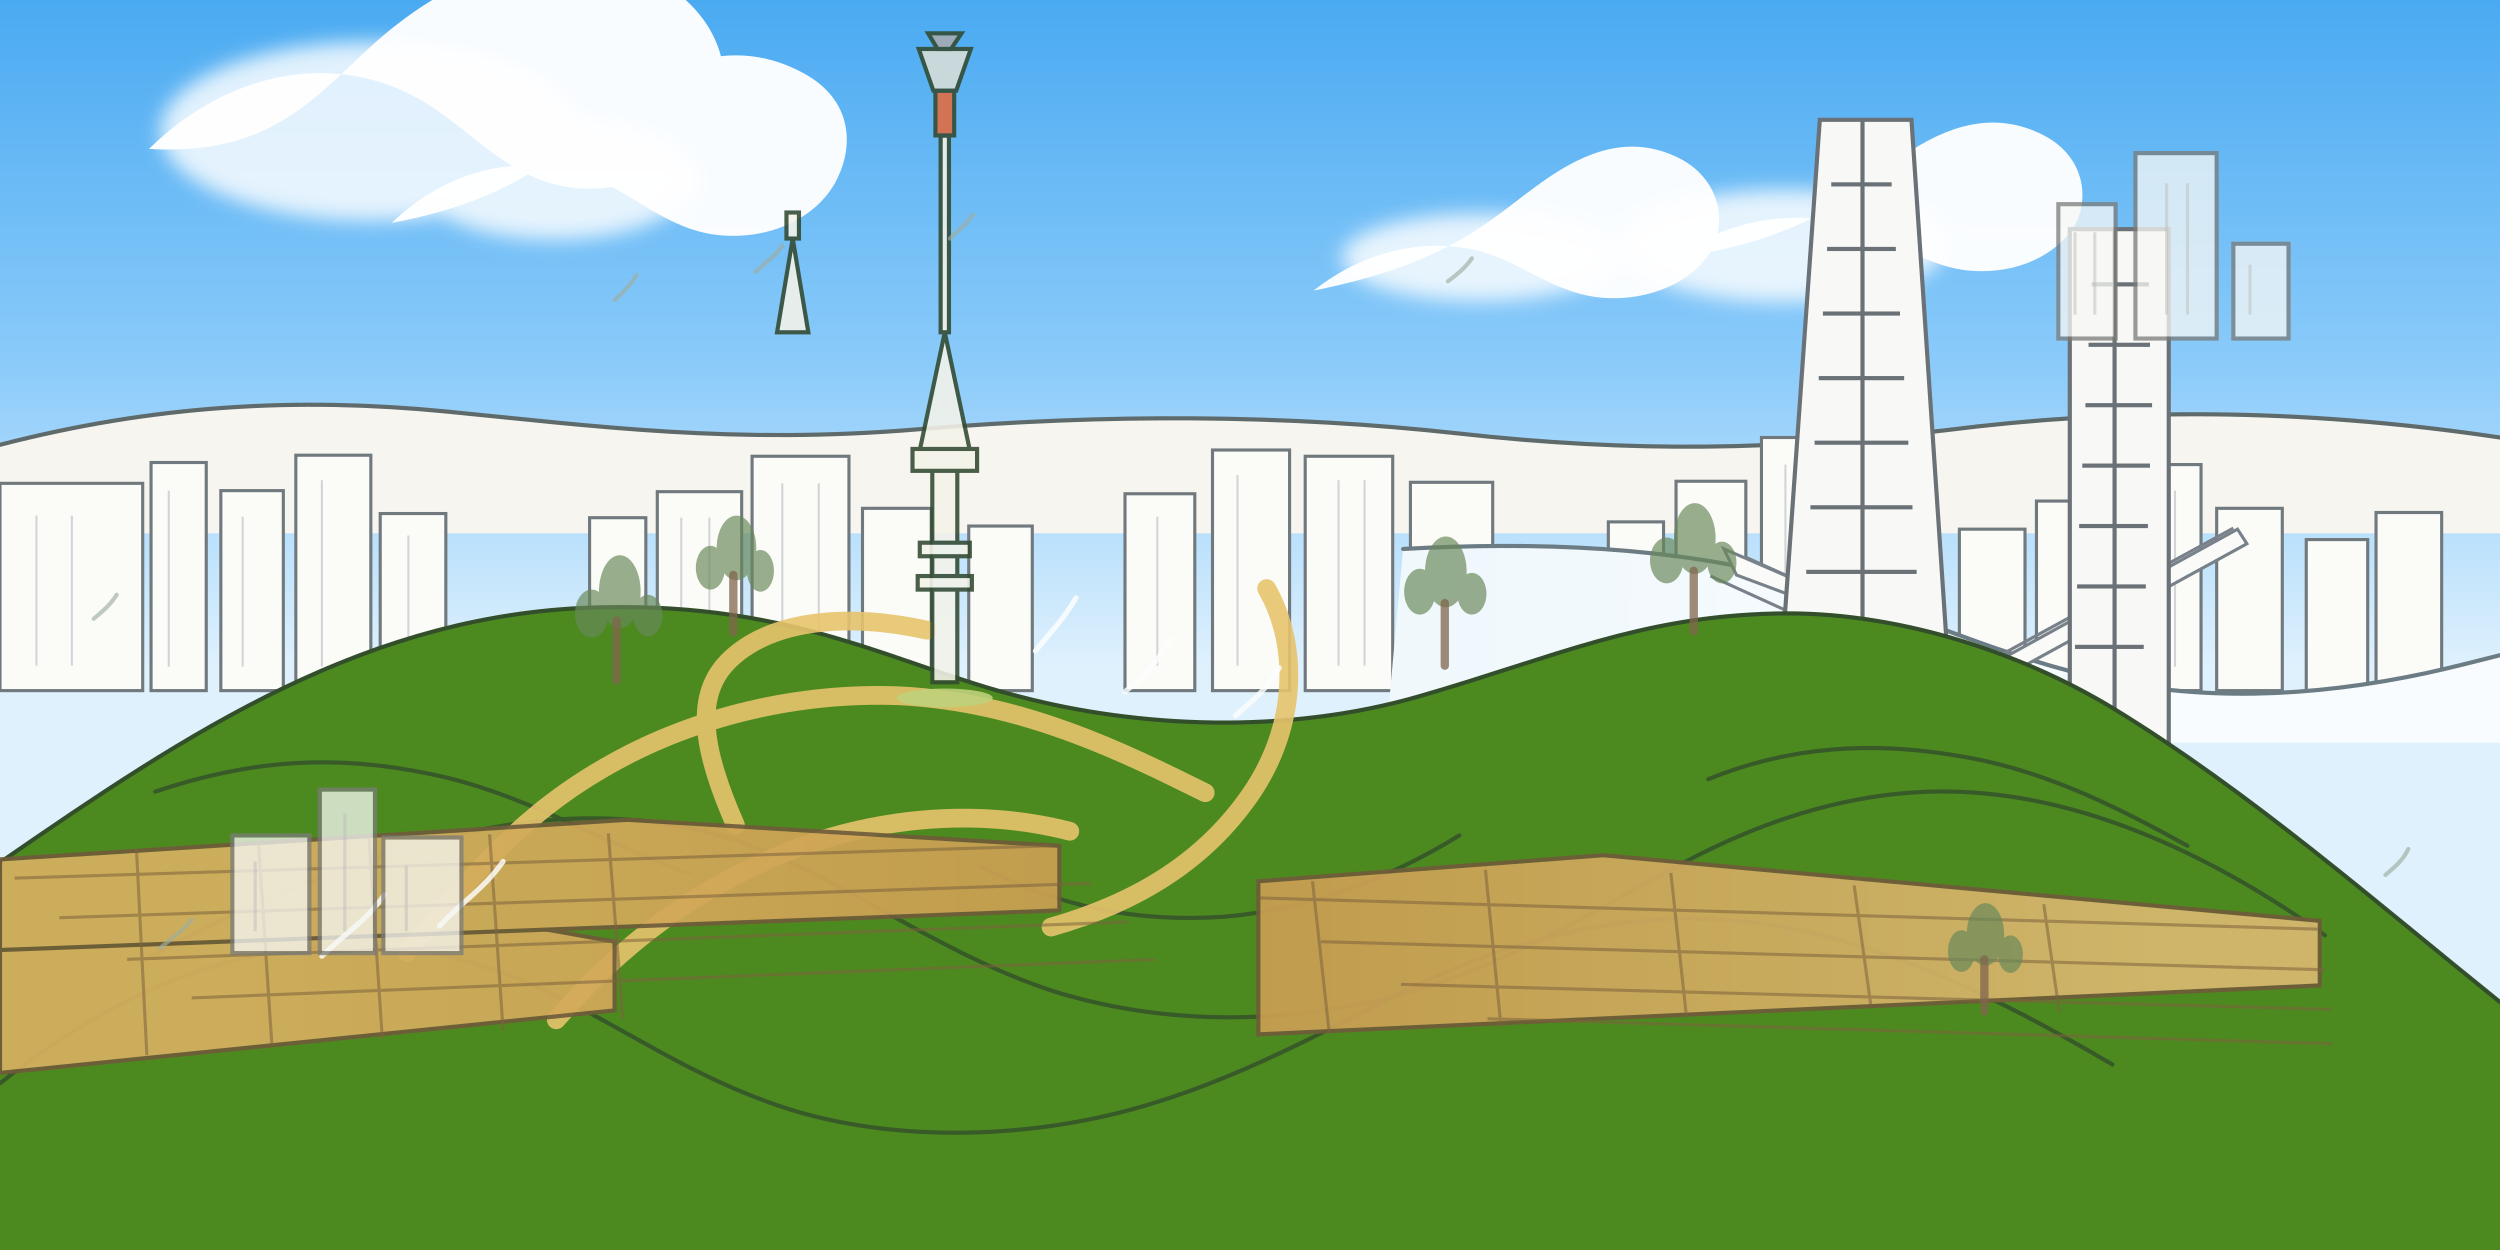
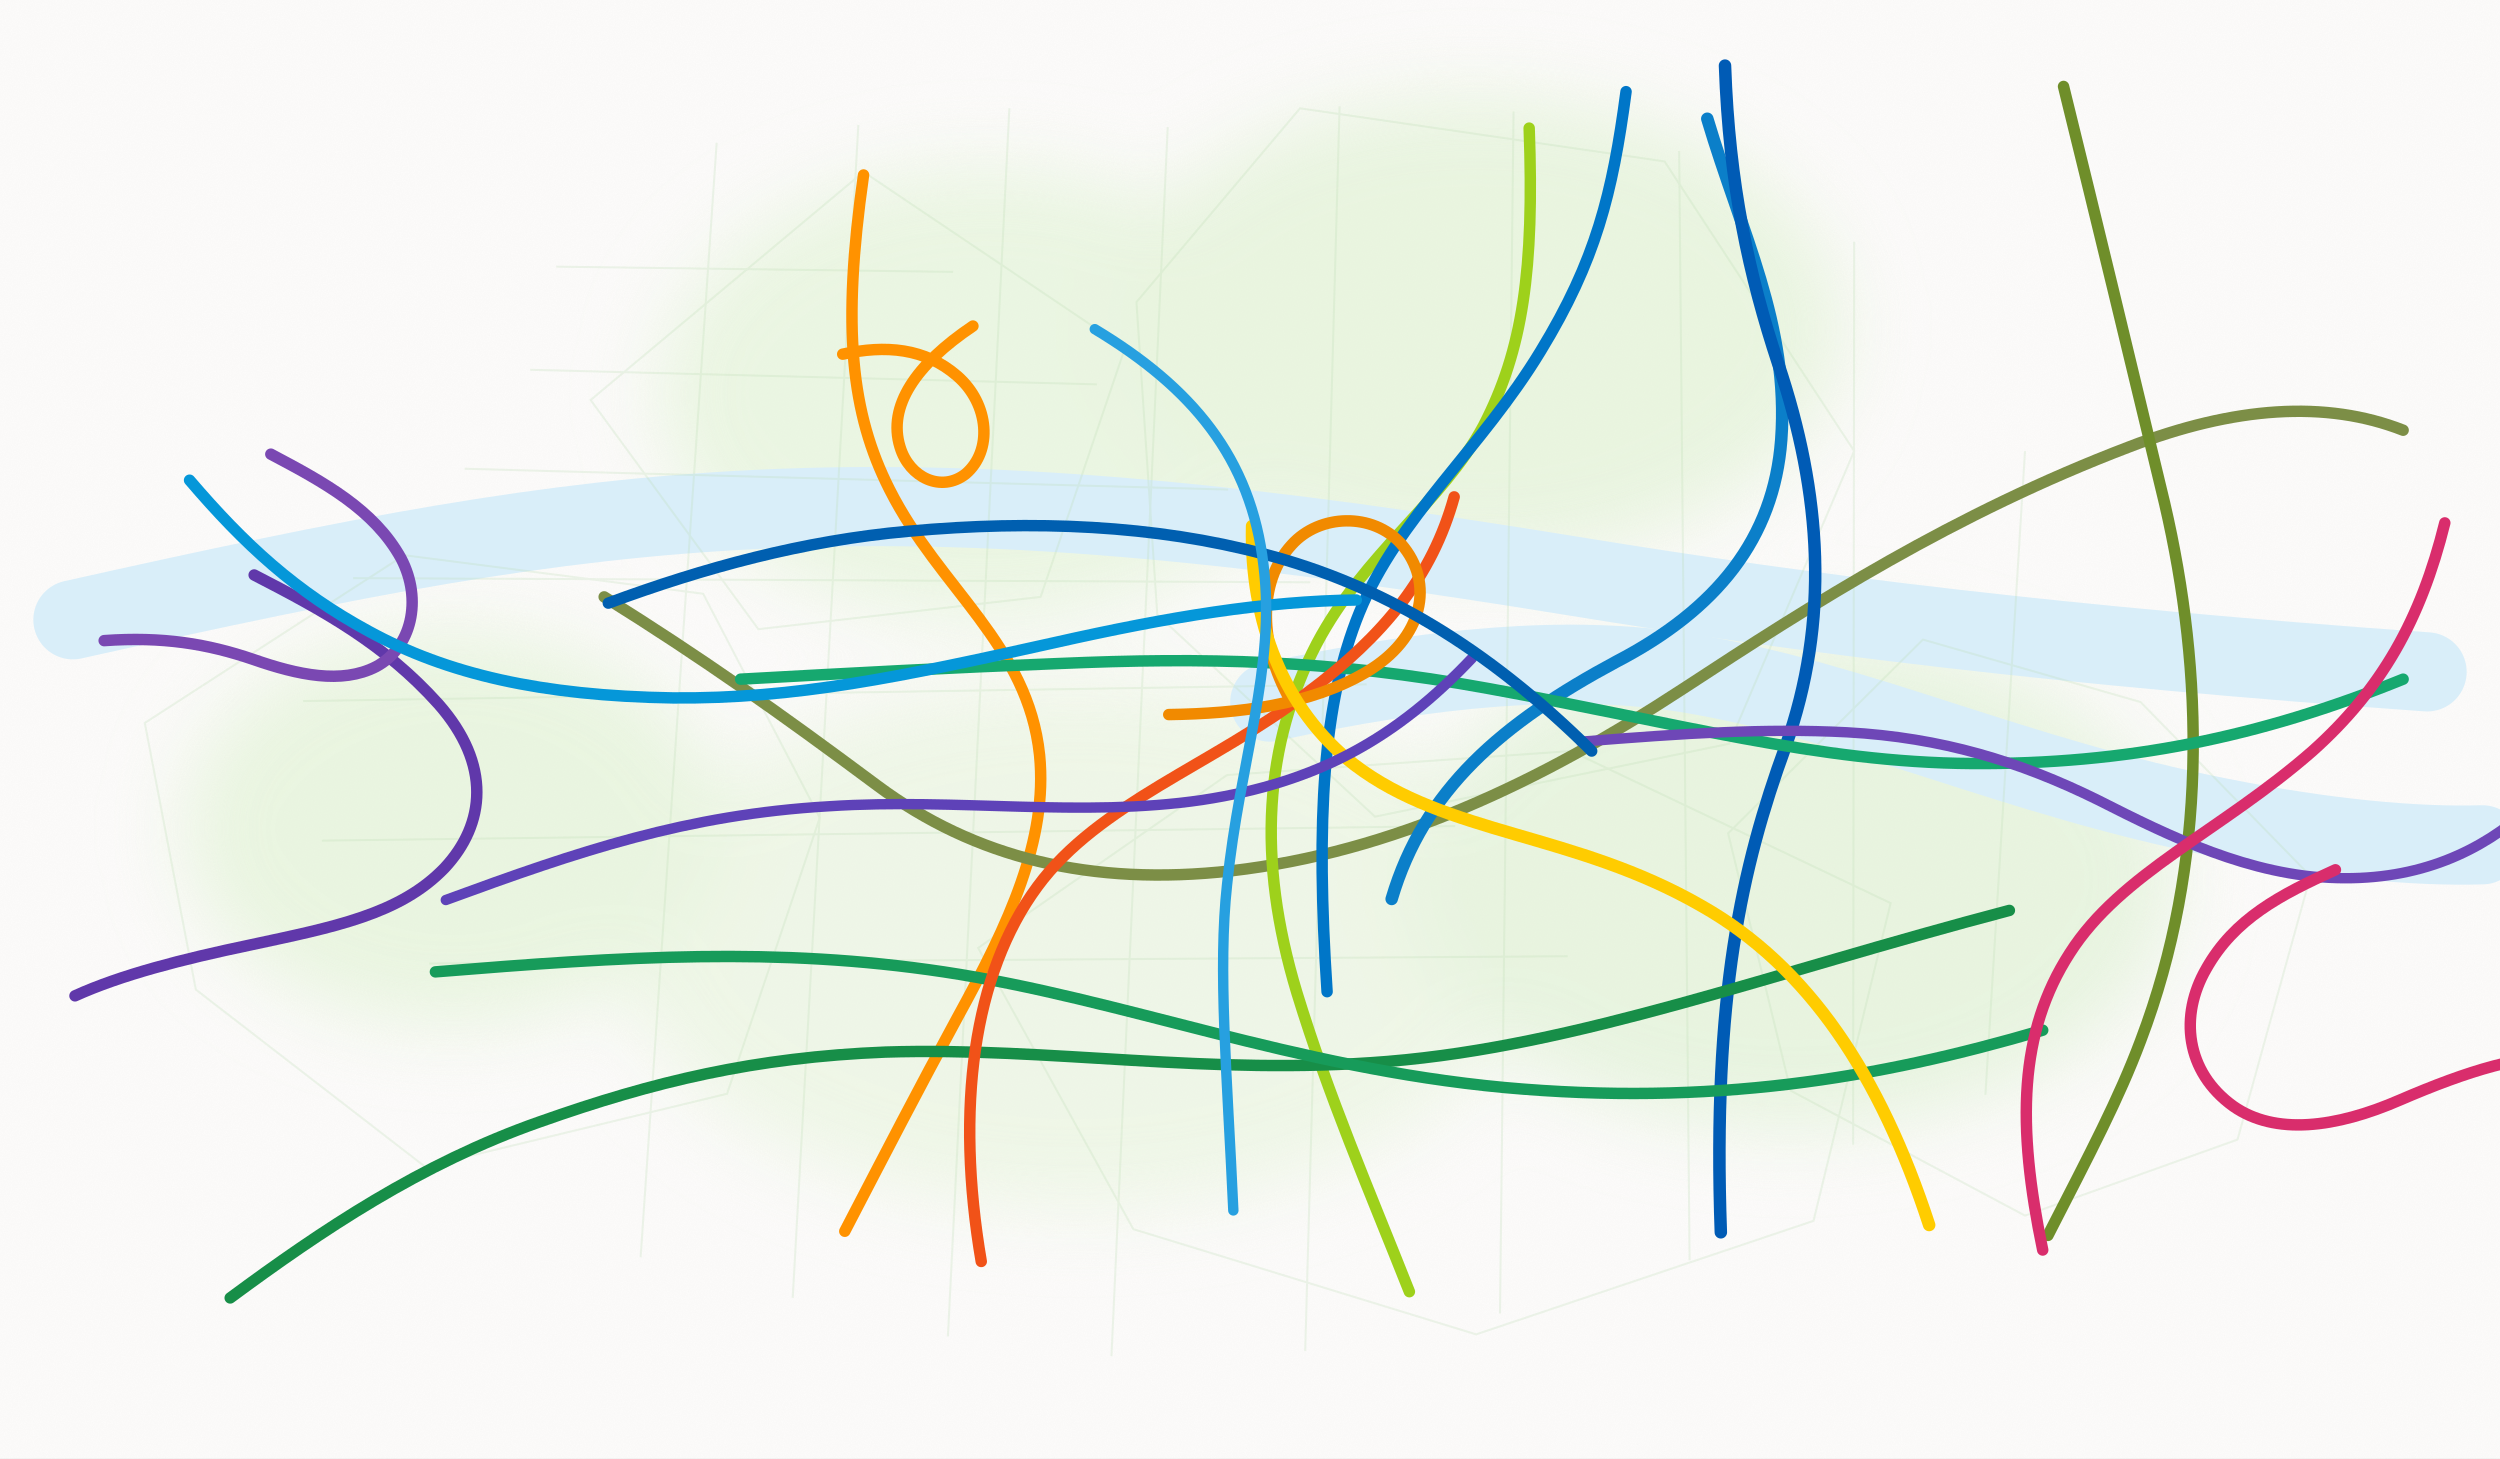
- <svg xmlns="http://www.w3.org/2000/svg" width="2400" height="1200" viewBox="0 0 2400 1200" fill="none">
+ <svg xmlns="http://www.w3.org/2000/svg" width="2400" height="1400" viewBox="0 0 2400 1400" fill="none">
  <defs>
-     <linearGradient id="sky" x1="1200" y1="0" x2="1200" y2="640" gradientUnits="userSpaceOnUse">
-       <stop offset="0" stop-color="#4AAAF1" />
-       <stop offset="0.55" stop-color="#8BCBFA" />
-       <stop offset="1" stop-color="#DFF1FD" />
-     </linearGradient>
-     <linearGradient id="mountain" x1="571" y1="398" x2="870" y2="877" gradientUnits="userSpaceOnUse">
-       <stop offset="0" stop-color="#99C231" />
-       <stop offset="0.5" stop-color="#7CAA25" />
-       <stop offset="1" stop-color="#4E7D21" />
-     </linearGradient>
-     <linearGradient id="wall" x1="222" y1="911" x2="2075" y2="911" gradientUnits="userSpaceOnUse">
-       <stop offset="0" stop-color="#D7B05F" />
-       <stop offset="0.5" stop-color="#C99C4F" />
-       <stop offset="1" stop-color="#D9B86F" />
-     </linearGradient>
-     <linearGradient id="river" x1="1185" y1="523" x2="2029" y2="531" gradientUnits="userSpaceOnUse">
-       <stop offset="0" stop-color="#EEF7FC" />
-       <stop offset="1" stop-color="#F8FCFE" />
-     </linearGradient>
-     <filter id="cloudBlur" x="-20%" y="-20%" width="140%" height="140%">
-       <feGaussianBlur stdDeviation="9" />
+     <filter id="softGlow" x="-20%" y="-20%" width="140%" height="140%">
+       <feGaussianBlur stdDeviation="36" />
+     </filter>
+     <filter id="microGrid" x="-20%" y="-20%" width="140%" height="140%">
+       <feTurbulence type="fractalNoise" baseFrequency="0.9" numOctaves="1" stitchTiles="stitch" result="noise" />
+       <feColorMatrix in="noise" type="saturate" values="0" />
+       <feComponentTransfer>
+         <feFuncA type="table" tableValues="0 0.04" />
+       </feComponentTransfer>
    </filter>
  </defs>
-   <rect width="2400" height="1200" fill="url(#sky)" />
-   <g opacity="0.82" filter="url(#cloudBlur)" fill="#FFFFFF">
-     <ellipse cx="356" cy="126" rx="202" ry="86" />
-     <ellipse cx="532" cy="172" rx="136" ry="58" />
-     <ellipse cx="1420" cy="247" rx="132" ry="42" />
-     <ellipse cx="1712" cy="236" rx="156" ry="54" />
+   <rect width="2400" height="1400" fill="#FCFBFA" />
+   <rect width="2400" height="1400" fill="#FFFFFF" filter="url(#microGrid)" />
+   <g opacity="0.55" filter="url(#softGlow)">
+     <ellipse cx="947" cy="378" rx="316" ry="218" fill="#DDF2CF" />
+     <ellipse cx="1416" cy="316" rx="354" ry="224" fill="#DAF0CB" />
+     <ellipse cx="1034" cy="907" rx="438" ry="254" fill="#E4F3D8" />
+     <ellipse cx="1719" cy="845" rx="370" ry="240" fill="#D8EFCB" />
+     <ellipse cx="435" cy="795" rx="260" ry="190" fill="#DBF1CC" />
  </g>
-   <g fill="#FFFFFF" opacity="0.96">
-     <path d="M143 143C219 68 321 49 402 95C453 123 489 177 558 181C615 184 674 151 690 106C709 54 674 -10 601 -31C510 -58 424 -16 360 41C304 91 262 150 143 143Z" />
-     <path d="M376 214C433 159 504 148 561 168C607 183 640 222 693 226C745 230 788 205 804 171C821 136 816 93 769 69C708 37 649 58 603 92C551 132 511 189 376 214Z" />
-     <path d="M1261 279C1318 234 1382 228 1430 244C1467 257 1497 283 1540 286C1584 289 1625 270 1642 242C1658 215 1652 175 1616 154C1567 127 1522 145 1480 175C1433 208 1396 252 1261 279Z" />
-     <path d="M1606 248C1662 208 1727 201 1778 217C1819 229 1849 257 1893 260C1937 263 1973 245 1991 218C2006 192 2002 152 1964 131C1916 105 1869 120 1825 151C1779 183 1741 229 1606 248Z" />
+   <path d="M70 595C343 534 522 499 727 489C975 477 1221 506 1510 553C1737 590 1978 620 2330 645" stroke="#D9EEF9" stroke-width="76" stroke-linecap="round" />
+   <path d="M1219 674C1374 640 1507 628 1619 646C1785 673 1933 746 2132 785C2232 805 2319 813 2383 811" stroke="#D9EEF9" stroke-width="76" stroke-linecap="round" />
+   <g opacity="0.24" stroke="#B9DAB0" stroke-width="2">
+     <path d="M829 165L1080 334L999 573L728 604L567 384L829 165Z" />
+     <path d="M1248 104L1598 155L1780 433L1660 714L1320 784L1111 590L1091 290L1248 104Z" />
+     <path d="M388 533L675 570L787 785L698 1050L408 1120L188 950L139 694L388 533Z" />
+     <path d="M1178 744L1508 721L1815 867L1741 1172L1417 1281L1088 1180L939 910L1178 744Z" />
+     <path d="M1846 614L2055 674L2218 841L2148 1094L1944 1167L1719 1047L1659 800L1846 614Z" />
+     <path d="M534 256L915 261M509 355L1053 369M446 450L1179 470M339 555L1258 559M291 673L1312 657M309 807L1397 793M412 925L1505 918" />
+     <path d="M688 137L615 1207M824 120L761 1246M969 104L910 1283M1121 122L1067 1302M1286 102L1253 1297M1453 107L1440 1261M1612 145L1622 1210M1780 232L1779 1099M1944 433L1906 1051" />
  </g>
-   <path d="M0 427C147 389 284 381 428 395C571 409 704 427 883 412C1063 397 1235 398 1399 416C1569 435 1710 432 1868 413C2034 392 2205 391 2400 420V512H0V427Z" fill="#F7F5F0" />
-   <path d="M0 427C147 389 284 381 428 395C571 409 704 427 883 412C1063 397 1235 398 1399 416C1569 435 1710 432 1868 413C2034 392 2205 391 2400 420" stroke="#5F6A6B" stroke-width="4" stroke-linecap="round" />
-   <g fill="#FBFBF8" stroke="#70797D" stroke-width="3">
-     <path d="M0 464H137V663H0V464Z" />
-     <path d="M145 444H198V663H145V444Z" />
-     <path d="M212 471H272V663H212V471Z" />
-     <path d="M284 437H356V663H284V437Z" />
-     <path d="M365 493H428V663H365V493Z" />
-     <path d="M566 497H620V663H566V497Z" />
-     <path d="M631 472H712V663H631V472Z" />
-     <path d="M722 438H815V663H722V438Z" />
-     <path d="M828 488H894V663H828V488Z" />
-     <path d="M930 505H991V663H930V505Z" />
-     <path d="M1080 474H1147V663H1080V474Z" />
-     <path d="M1164 432H1238V663H1164V432Z" />
-     <path d="M1253 438H1337V663H1253V438Z" />
-     <path d="M1354 463H1433V663H1354V463Z" />
-     <path d="M1544 501H1597V663H1544V501Z" />
-     <path d="M1609 462H1676V663H1609V462Z" />
-     <path d="M1691 420H1769V663H1691V420Z" />
-     <path d="M1783 468H1846V663H1783V468Z" />
-     <path d="M1881 508H1944V663H1881V508Z" />
-     <path d="M1955 481H2019V663H1955V481Z" />
-     <path d="M2031 446H2113V663H2031V446Z" />
-     <path d="M2128 488H2191V663H2128V488Z" />
-     <path d="M2214 518H2273V663H2214V518Z" />
-     <path d="M2281 492H2344V663H2281V492Z" />
-   </g>
-   <g opacity="0.6" stroke="#B7BDC1" stroke-width="2">
-     <path d="M35 495V639M69 495V639M162 471V640M233 496V640M309 461V640M392 514V640" />
-     <path d="M654 497V640M681 497V640M751 464V640M786 464V640M1111 496V639M1188 456V639" />
-     <path d="M1285 461V639M1310 461V639M1714 446V640M1746 446V640M2057 471V640M2088 471V640" />
-   </g>
-   <path d="M1347 527C1473 520 1607 524 1730 558C1819 582 1908 626 2006 649C2108 674 2218 670 2330 646C2353 641 2376 635 2400 629V713H1330L1347 527Z" fill="url(#river)" />
-   <path d="M1347 527C1473 520 1607 524 1730 558C1819 582 1908 626 2006 649C2108 674 2218 670 2330 646C2353 641 2376 635 2400 629" stroke="#6C7C84" stroke-width="4" stroke-linecap="round" />
-   <g stroke="#78818A" stroke-width="3" fill="#FAFAF8">
-     <path d="M1676 535L1907 639" />
-     <path d="M1907 639L2391 636" opacity="0" />
-     <path d="M1642 553L1877 660" />
-     <path d="M1655 527L1893 630L1908 642L1667 552L1655 527Z" fill="#FAFAF8" />
-     <path d="M1902 639L2144 507" />
-     <path d="M1896 662L2139 530" />
-     <path d="M1910 639L2148 508L2157 522L1918 653L1910 639Z" fill="#FAFAF8" />
-   </g>
-   <g fill="#F8F8F6" stroke="#6A7277" stroke-width="4">
-     <path d="M1987 220H2082V725H1987V220Z" />
-     <path d="M2030 220V725" />
-     <path d="M2008 273H2063M2005 331H2064M2002 389H2066M1999 447H2064M1996 505H2062M1994 563H2060M1992 621H2058" />
-     <path d="M1747 115H1835L1876 725H1704L1747 115Z" />
-     <path d="M1788 115V725" />
-     <path d="M1758 177H1816M1754 239H1820M1750 301H1824M1746 363H1828M1742 425H1832M1738 487H1836M1734 549H1840M1730 611H1844" />
-   </g>
-   <g>
-     <path d="M0 828C181 703 354 587 579 583C766 579 861 639 980 669C1091 698 1234 706 1364 668C1492 631 1574 592 1704 589C1819 586 1939 626 2027 679C2160 760 2283 868 2400 962V1200H0V828Z" fill="#4C8A20" />
-     <path d="M0 828C181 703 354 587 579 583C766 579 861 639 980 669C1091 698 1234 706 1364 668C1492 631 1574 592 1704 589C1819 586 1939 626 2027 679C2160 760 2283 868 2400 962" stroke="#334E2B" stroke-width="4" stroke-linecap="round" />
-   </g>
-   <g opacity="0.92" stroke="#355628" stroke-width="4" stroke-linecap="round">
-     <path d="M145 918C239 867 344 822 450 799C545 778 643 780 734 817C823 853 913 921 1016 953C1112 982 1222 985 1332 958C1452 928 1542 866 1632 820C1728 772 1820 753 1908 762C2011 772 2123 820 2232 898" />
-     <path d="M0 1040C82 975 170 928 271 913C358 899 435 911 519 949C598 985 662 1034 755 1064C842 1092 957 1096 1067 1070C1172 1045 1261 995 1345 953C1457 898 1571 870 1693 887C1806 903 1916 956 2028 1022" />
-     <path d="M149 760C241 729 322 724 413 743C502 761 571 806 662 839" />
-     <path d="M942 832C1015 870 1090 886 1176 880C1259 873 1336 842 1401 802" />
-     <path d="M1640 748C1719 716 1797 712 1876 725C1956 737 2026 771 2100 812" />
-   </g>
-   <g opacity="0.9" stroke="#E7C36D" stroke-width="18" stroke-linecap="round">
-     <path d="M391 914C455 838 502 780 589 732C668 688 767 664 864 668C983 674 1080 723 1157 761" />
-     <path d="M534 979C598 905 667 855 748 821C837 784 938 775 1027 798" />
-     <path d="M706 792C674 719 665 666 702 632C742 595 814 588 890 605" />
-     <path d="M1009 890C1093 866 1157 826 1201 762C1246 696 1247 619 1216 565" />
-   </g>
-   <g opacity="0.88" fill="#F4F3E9" stroke="#324A31" stroke-width="4">
-     <path d="M907 319L935 451H879L907 319Z" />
-     <path d="M895 451H919V655H895V451Z" />
-     <path d="M876 431H938V452H876V431Z" />
-     <path d="M883 521H931V534H883V521Z" />
-     <path d="M881 553H933V566H881V553Z" />
-     <ellipse cx="907" cy="670" rx="46" ry="9" fill="#BFD27B" stroke="none" />
-     <path d="M903 130H911V319H903V130Z" />
-     <path d="M898 87H916V130H898V87Z" fill="#E36A3F" />
-     <path d="M882 47H932L918 87H896L882 47Z" fill="#D9DDD7" />
-     <path d="M891 32H923L913 47H900L891 32Z" fill="#A5ABB0" />
-     <path d="M761 229L776 319H746L761 229Z" />
-     <path d="M755 204H767V229H755V204Z" />
-   </g>
-   <g opacity="0.92" fill="url(#wall)" stroke="#6F5B3A" stroke-width="4">
-     <path d="M1208 846L1539 821L2227 884V946L1208 993V846Z" />
-     <path d="M0 907L371 865L590 904V970L0 1030V907Z" />
-     <path d="M0 825L602 787L1017 812V874L0 912V825Z" />
-   </g>
-   <g opacity="0.55" stroke="#7D633C" stroke-width="3">
-     <path d="M14 843L1008 812M1208 862L2225 892" />
-     <path d="M57 881L1047 848M1268 904L2232 931" />
-     <path d="M122 921L1083 885M1345 945L2238 969" />
-     <path d="M184 958L1109 921M1428 978L2239 1002" />
-     <path d="M131 815L141 1013M248 807L261 1003M354 802L367 997M470 801L483 989M584 800L598 978" />
-     <path d="M1260 846L1276 991M1426 835L1441 986M1604 838L1619 976M1780 850L1796 965M1962 868L1977 972" />
-   </g>
-   <g opacity="0.82" stroke="#FDFEFE" stroke-width="5" stroke-linecap="round">
-     <path d="M994 625C1009 606 1020 596 1033 574" />
-     <path d="M1080 664C1099 649 1110 637 1123 614" />
-     <path d="M1186 687C1204 671 1216 662 1228 641" />
-     <path d="M309 918C332 895 351 885 369 859" />
-     <path d="M422 889C444 865 464 854 483 827" />
-   </g>
-   <g opacity="0.65" stroke="#9DADA0" stroke-width="4" stroke-linecap="round">
-     <path d="M90 594C98 587 105 582 112 571" />
-     <path d="M154 910C164 901 174 895 184 883" />
-     <path d="M590 288C598 281 606 273 611 264" />
-     <path d="M725 261C735 252 744 246 751 236" />
-     <path d="M912 229C920 221 928 215 934 206" />
-     <path d="M1390 270C1398 264 1406 258 1413 248" />
-     <path d="M2290 840C2298 833 2307 826 2312 815" />
-   </g>
-   <g opacity="0.68" fill="#68885A">
-     <ellipse cx="595" cy="568" rx="20" ry="35" />
-     <ellipse cx="568" cy="589" rx="16" ry="23" />
-     <ellipse cx="622" cy="591" rx="14" ry="20" />
-     <ellipse cx="707" cy="526" rx="19" ry="31" />
-     <ellipse cx="682" cy="545" rx="14" ry="21" />
-     <ellipse cx="730" cy="548" rx="13" ry="20" />
-     <ellipse cx="1388" cy="549" rx="20" ry="34" />
-     <ellipse cx="1363" cy="568" rx="15" ry="22" />
-     <ellipse cx="1413" cy="570" rx="14" ry="20" />
-     <ellipse cx="1627" cy="517" rx="20" ry="34" />
-     <ellipse cx="1600" cy="538" rx="16" ry="22" />
-     <ellipse cx="1653" cy="540" rx="14" ry="20" />
-     <ellipse cx="1906" cy="897" rx="18" ry="30" />
-     <ellipse cx="1883" cy="913" rx="13" ry="20" />
-     <ellipse cx="1930" cy="916" rx="12" ry="18" />
-   </g>
-   <g opacity="0.75" fill="#80654C">
-     <rect x="588" y="592" width="8" height="65" rx="4" />
-     <rect x="700" y="548" width="8" height="63" rx="4" />
-     <rect x="1383" y="575" width="8" height="68" rx="4" />
-     <rect x="1622" y="544" width="8" height="66" rx="4" />
-     <rect x="1901" y="917" width="8" height="58" rx="4" />
-   </g>
-   <g opacity="0.75" fill="#F7F8F5" stroke="#7A7B78" stroke-width="4">
-     <path d="M1976 196H2031V325H1976V196Z" />
-     <path d="M2050 147H2128V325H2050V147Z" />
-     <path d="M2144 234H2197V325H2144V234Z" />
-     <path d="M223 802H297V915H223V802Z" />
-     <path d="M307 758H360V915H307V758Z" />
-     <path d="M368 804H443V915H368V804Z" />
-   </g>
-   <g opacity="0.5" stroke="#BDBDB9" stroke-width="3">
-     <path d="M1992 223V302M2011 223V302M2080 176V302M2100 176V302M2160 254V302" />
-     <path d="M245 827V894M331 781V894M390 831V894" />
+   <g fill="none" stroke-linecap="round" stroke-linejoin="round">
+     <path d="M829 168C808 315 817 397 854 470C902 565 987 619 998 725C1006 806 969 886 919 977C882 1045 850 1107 811 1182" stroke="#FF9200" stroke-width="11" />
+     <path d="M809 340C850 331 888 334 919 361C950 388 953 433 927 455C904 473 873 459 864 429C852 390 879 350 934 313" stroke="#FF9200" stroke-width="11" />
+     <path d="M580 573C673 631 748 684 842 754C936 824 1048 851 1182 836C1337 818 1477 752 1616 661C1741 579 1876 493 2044 429C2145 390 2233 384 2307 413" stroke="#7C8E46" stroke-width="11" />
+     <path d="M1981 83C2016 225 2040 325 2078 483C2116 646 2120 828 2055 999C2034 1055 2007 1106 1966 1186" stroke="#6F8E2A" stroke-width="11" />
+     <path d="M1468 123C1473 259 1462 336 1424 409C1384 483 1310 531 1264 618C1214 714 1206 824 1245 953C1276 1054 1313 1139 1353 1240" stroke="#9ED11B" stroke-width="11" />
+     <path d="M1639 114C1672 225 1718 312 1710 422C1703 517 1648 585 1552 635C1442 694 1367 758 1336 863" stroke="#0B7FC9" stroke-width="12" />
+     <path d="M1656 63C1660 178 1679 264 1707 349C1749 474 1757 596 1714 717C1672 832 1644 957 1652 1183" stroke="#005BB5" stroke-width="12" />
+     <path d="M1561 88C1548 186 1532 250 1479 337C1422 431 1342 497 1305 588C1270 674 1263 786 1274 952" stroke="#0076C8" stroke-width="11" />
+     <path d="M221 1246C309 1181 404 1117 518 1077C628 1038 725 1015 850 1010C1009 1005 1161 1033 1332 1019C1515 1004 1697 935 1929 874" stroke="#178E48" stroke-width="11" />
+     <path d="M418 933C602 918 746 909 906 933C1078 959 1241 1025 1444 1044C1642 1062 1801 1036 1961 989" stroke="#179B5A" stroke-width="11" />
+     <path d="M711 652C820 646 911 641 1016 637C1157 631 1276 633 1429 661C1611 694 1745 732 1893 733C2040 734 2169 708 2307 652" stroke="#16A86F" stroke-width="11" />
+     <path d="M942 1211C917 1064 934 935 996 851C1055 771 1163 735 1255 665C1329 610 1375 553 1396 477" stroke="#F15218" stroke-width="11" />
+     <path d="M1122 686C1189 685 1258 677 1312 645C1366 613 1378 560 1345 522C1318 492 1267 493 1240 523C1207 559 1209 619 1238 671" stroke="#F18A00" stroke-width="11" />
+     <path d="M1852 1176C1805 1032 1736 928 1634 870C1511 799 1389 802 1300 734C1232 681 1200 596 1202 505" stroke="#FFCC00" stroke-width="12" />
+     <path d="M244 552C310 586 369 618 421 676C472 734 466 791 427 833C384 878 320 890 241 907C174 921 116 936 72 956" stroke="#6038AA" stroke-width="11" />
+     <path d="M260 436C311 463 359 489 385 536C406 576 395 622 361 640C328 657 286 648 243 633C199 618 156 611 100 615" stroke="#7A48B2" stroke-width="11" />
+     <path d="M428 864C556 817 659 782 796 774C919 766 1039 785 1154 768C1266 751 1341 708 1413 632" stroke="#5E42B8" stroke-width="10" />
+     <path d="M1518 712C1618 704 1694 699 1773 703C1864 708 1939 731 2014 768C2083 803 2160 841 2244 843C2322 845 2382 818 2429 775" stroke="#6E47B7" stroke-width="10" />
+     <path d="M1961 1200C1936 1080 1938 991 1987 915C2036 838 2132 798 2220 721C2286 662 2324 595 2347 502" stroke="#D92D6C" stroke-width="11" />
+     <path d="M2242 835C2189 859 2145 882 2118 930C2092 975 2098 1029 2144 1062C2184 1090 2242 1083 2304 1056C2369 1028 2423 1011 2472 1014" stroke="#D92D6C" stroke-width="11" />
+     <path d="M182 461C235 523 284 568 354 606C429 647 519 668 646 670C764 671 864 650 1012 617C1123 592 1215 577 1302 576" stroke="#0597D9" stroke-width="11" />
+     <path d="M584 579C676 545 771 519 872 510C992 499 1109 504 1214 532C1325 561 1426 620 1528 721" stroke="#005FB0" stroke-width="11" />
+     <path d="M1184 1162C1178 1030 1169 931 1178 849C1190 731 1225 641 1213 543C1201 439 1144 372 1051 316" stroke="#27A0E0" stroke-width="10" />
  </g>
</svg>
